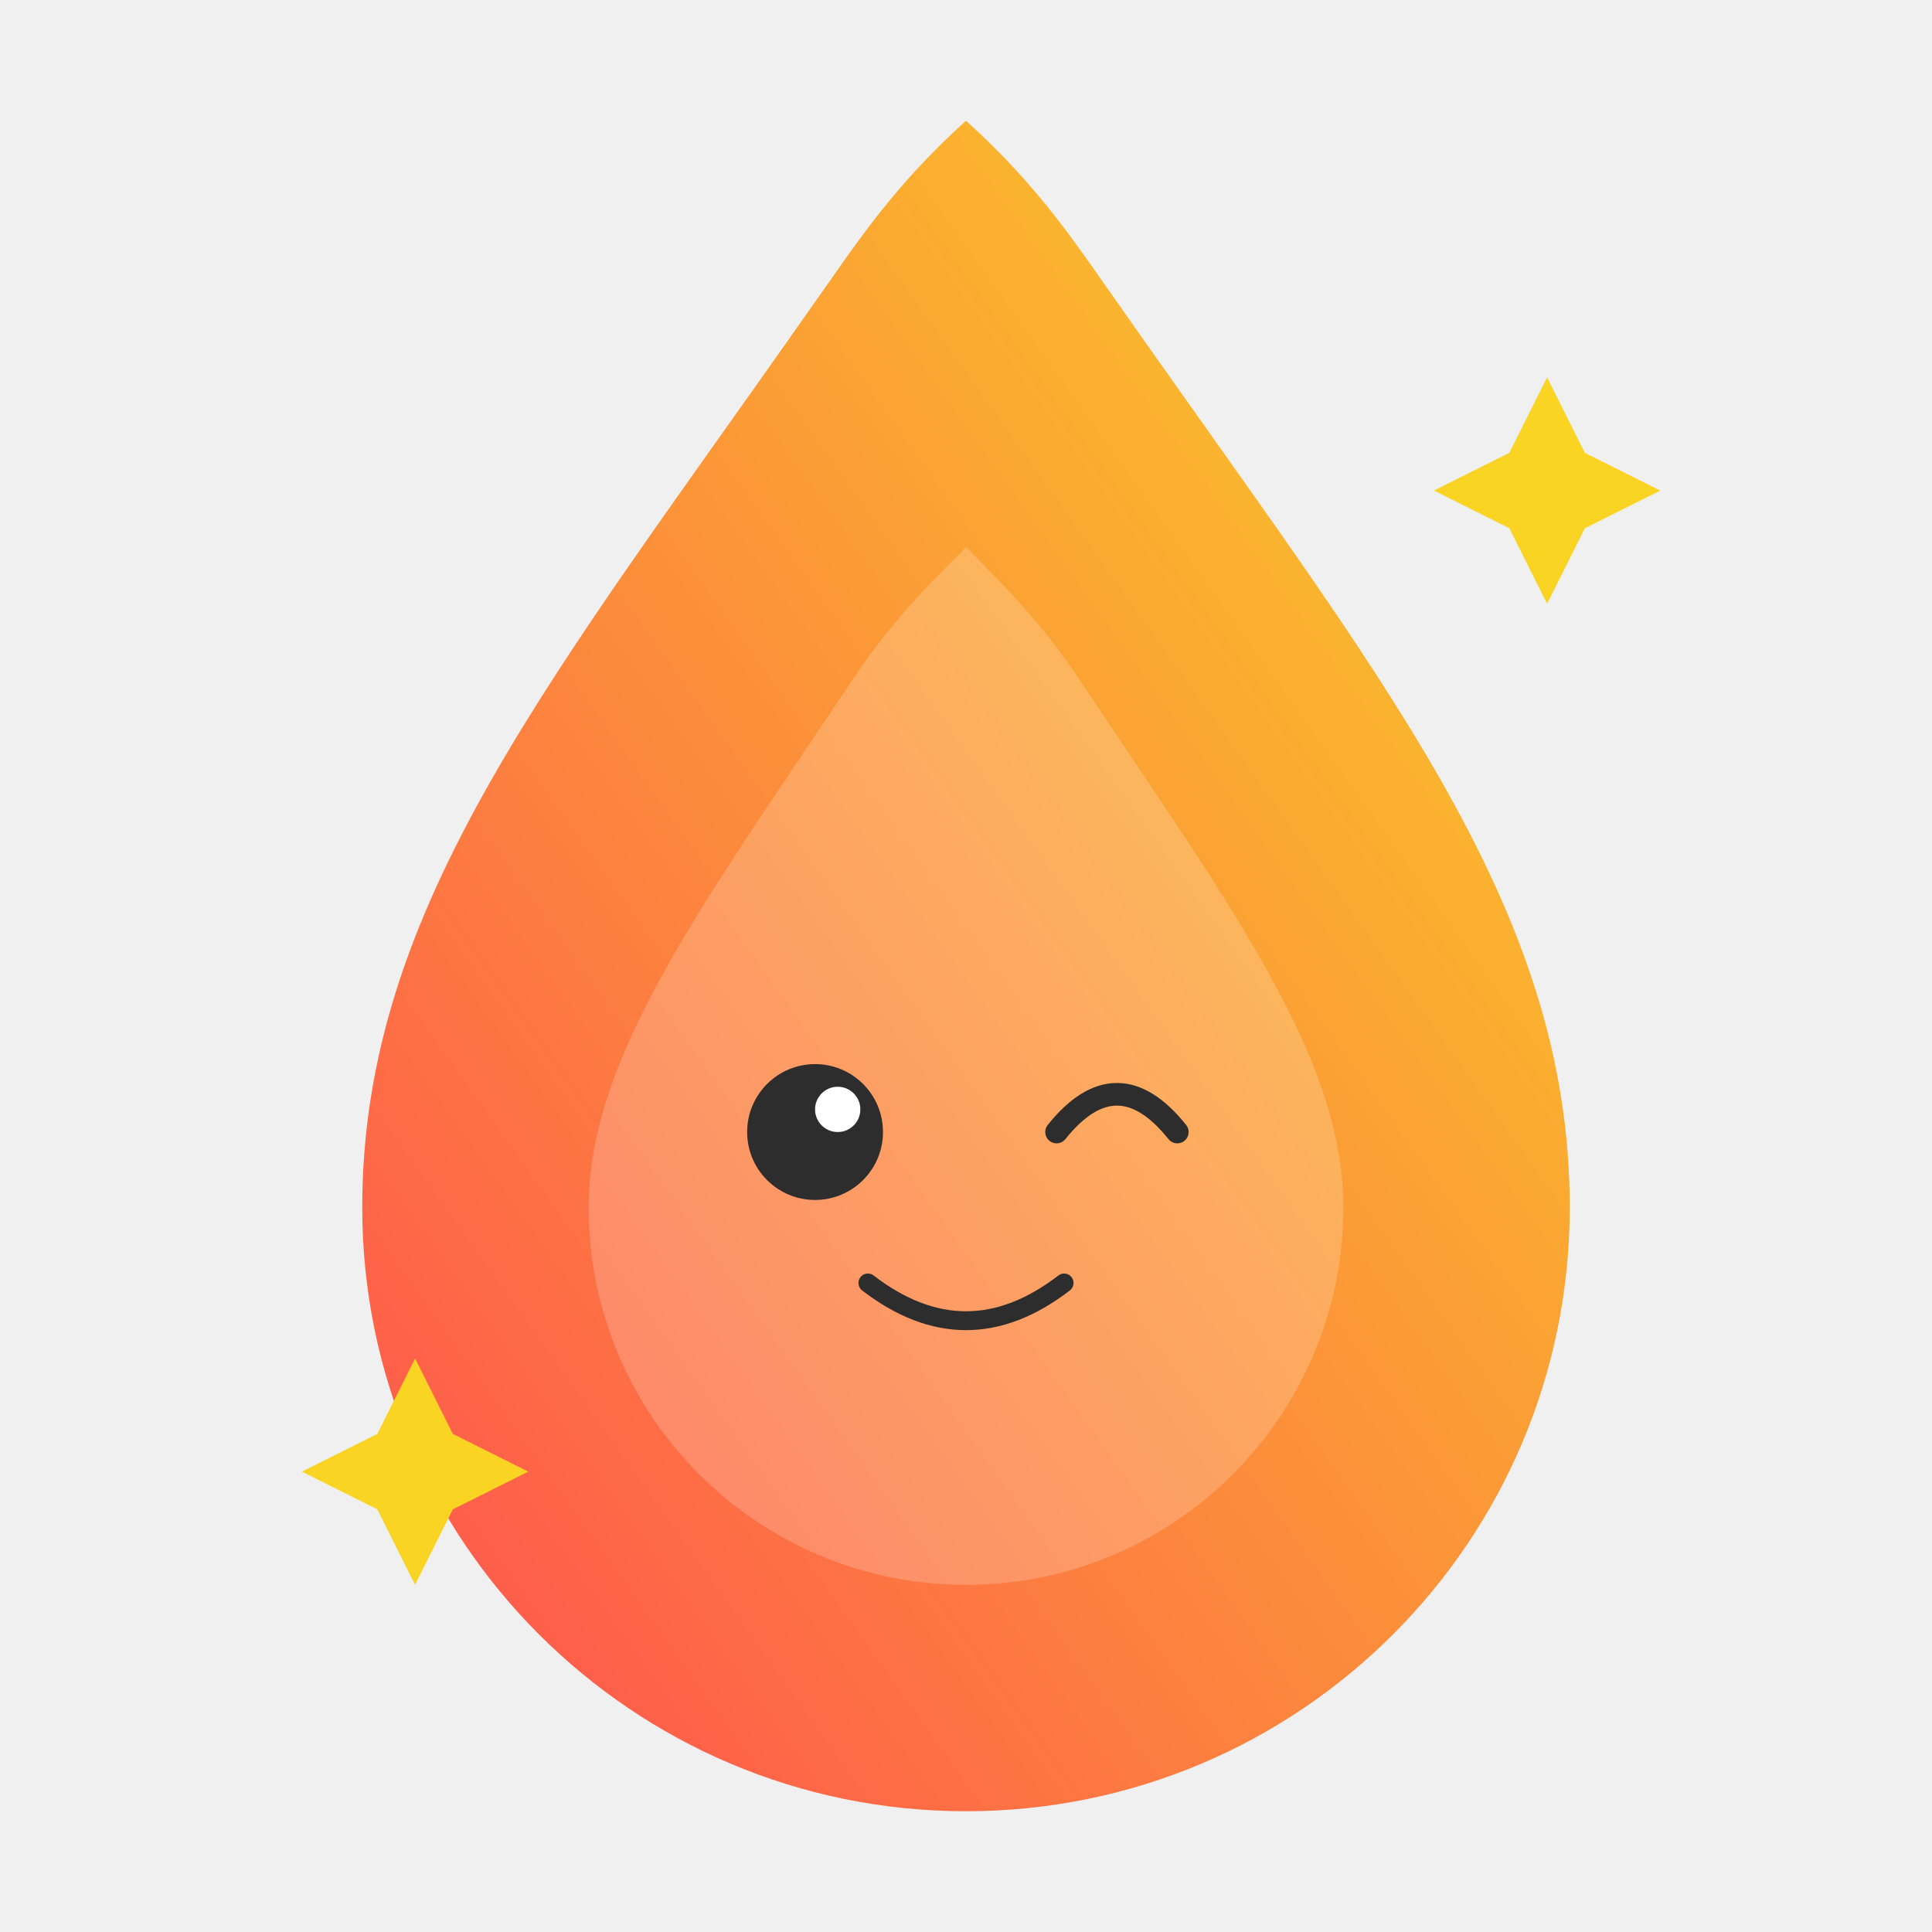
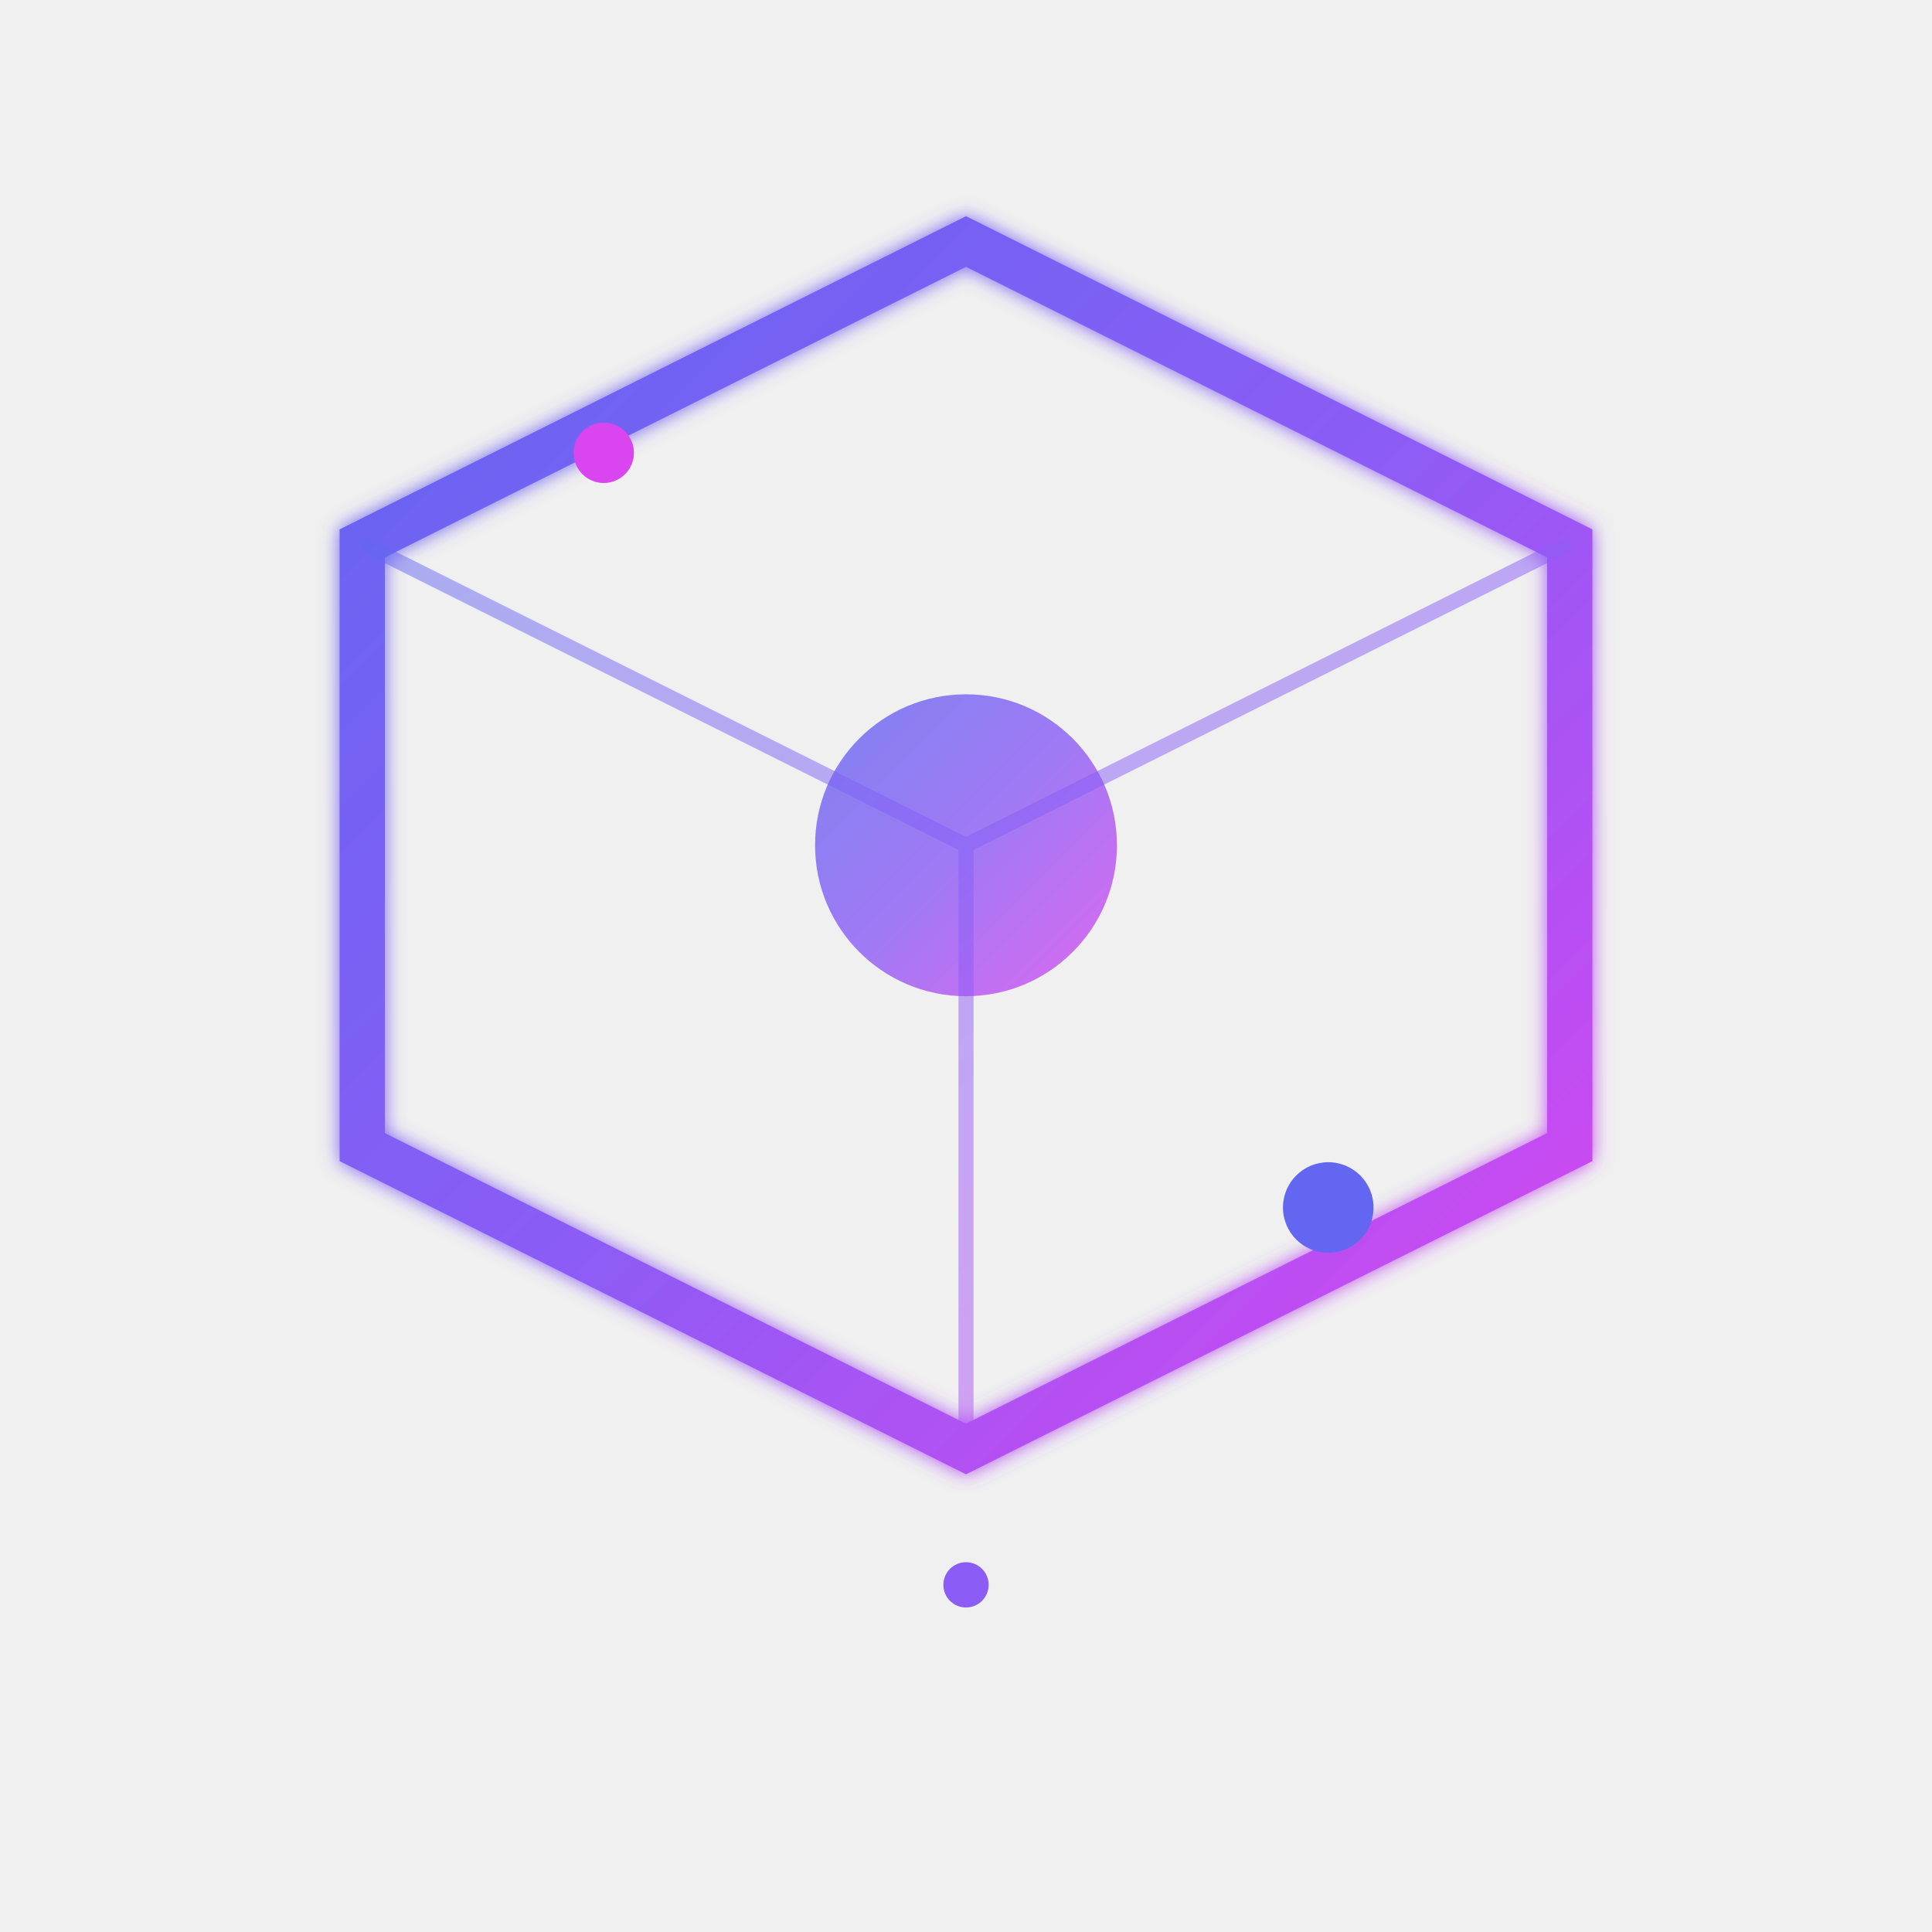
<svg xmlns="http://www.w3.org/2000/svg" viewBox="0 0 512 512">
  <defs>
-     <linearGradient id="flameGrad" x1="0%" y1="100%" x2="100%" y2="0%">
-       <stop offset="0%" style="stop-color:#FF4E50;stop-opacity:1" />
-       <stop offset="100%" style="stop-color:#F9D423;stop-opacity:1" />
+     <linearGradient id="web3Grad" x1="0%" y1="0%" x2="100%" y2="100%">
+       <stop offset="0%" style="stop-color:#6366f1;stop-opacity:1" />
+       <stop offset="50%" style="stop-color:#8b5cf6;stop-opacity:1" />
+       <stop offset="100%" style="stop-color:#d946ef;stop-opacity:1" />
    </linearGradient>
+     <filter id="glow">
+       <feGaussianBlur stdDeviation="2.5" result="coloredBlur" />
+       <feMerge>
+         <feMergeNode in="coloredBlur" />
+         <feMergeNode in="SourceGraphic" />
+       </feMerge>
+     </filter>
  </defs>
-   <path d="M256 480c-88.4 0-160-71.6-160-160 0-80 50-140 120-240 10-14 20-30 40-48 20 18 30 34 40 48 70 100 120 160 120 240 0 88.4-71.6 160-160 160z" fill="url(#flameGrad)" />
-   <path d="M256 420c-55.2 0-100-44.8-100-100 0-40 30-80 70-140 10-15 20-25 30-35 10 10 20 20 30 35 40 60 70 100 70 140 0 55.2-44.8 100-100 100z" fill="#FFFFFF" fill-opacity="0.2" />
-   <circle cx="216" cy="300" r="18" fill="#2D2D2D" />
-   <circle cx="222" cy="294" r="6" fill="#FFFFFF" />
-   <path d="M280 300 Q296 280 312 300" stroke="#2D2D2D" stroke-width="6" fill="none" stroke-linecap="round" />
-   <path d="M230 340 Q256 360 282 340" stroke="#2D2D2D" stroke-width="5" fill="none" stroke-linecap="round" />
-   <path d="M400 120 L410 100 L420 120 L440 130 L420 140 L410 160 L400 140 L380 130 Z" fill="#F9D423" />
-   <path d="M100 380 L110 360 L120 380 L140 390 L120 400 L110 420 L100 400 L80 390 Z" fill="#F9D423" />
+   <path d="M256 64 L416 144 L416 304 L256 384 L96 304 L96 144 Z" fill="none" stroke="url(#web3Grad)" stroke-width="12" filter="url(#glow)" />
+   <circle cx="256" cy="224" r="40" fill="url(#web3Grad)" opacity="0.8" />
+   <path d="M256 224 L416 144 M256 224 L96 144 M256 224 L256 384" stroke="url(#web3Grad)" stroke-width="4" opacity="0.5" />
+   <circle cx="160" cy="120" r="8" fill="#d946ef" />
+   <circle cx="352" cy="320" r="12" fill="#6366f1" />
+   <circle cx="256" cy="420" r="6" fill="#8b5cf6" />
</svg>
